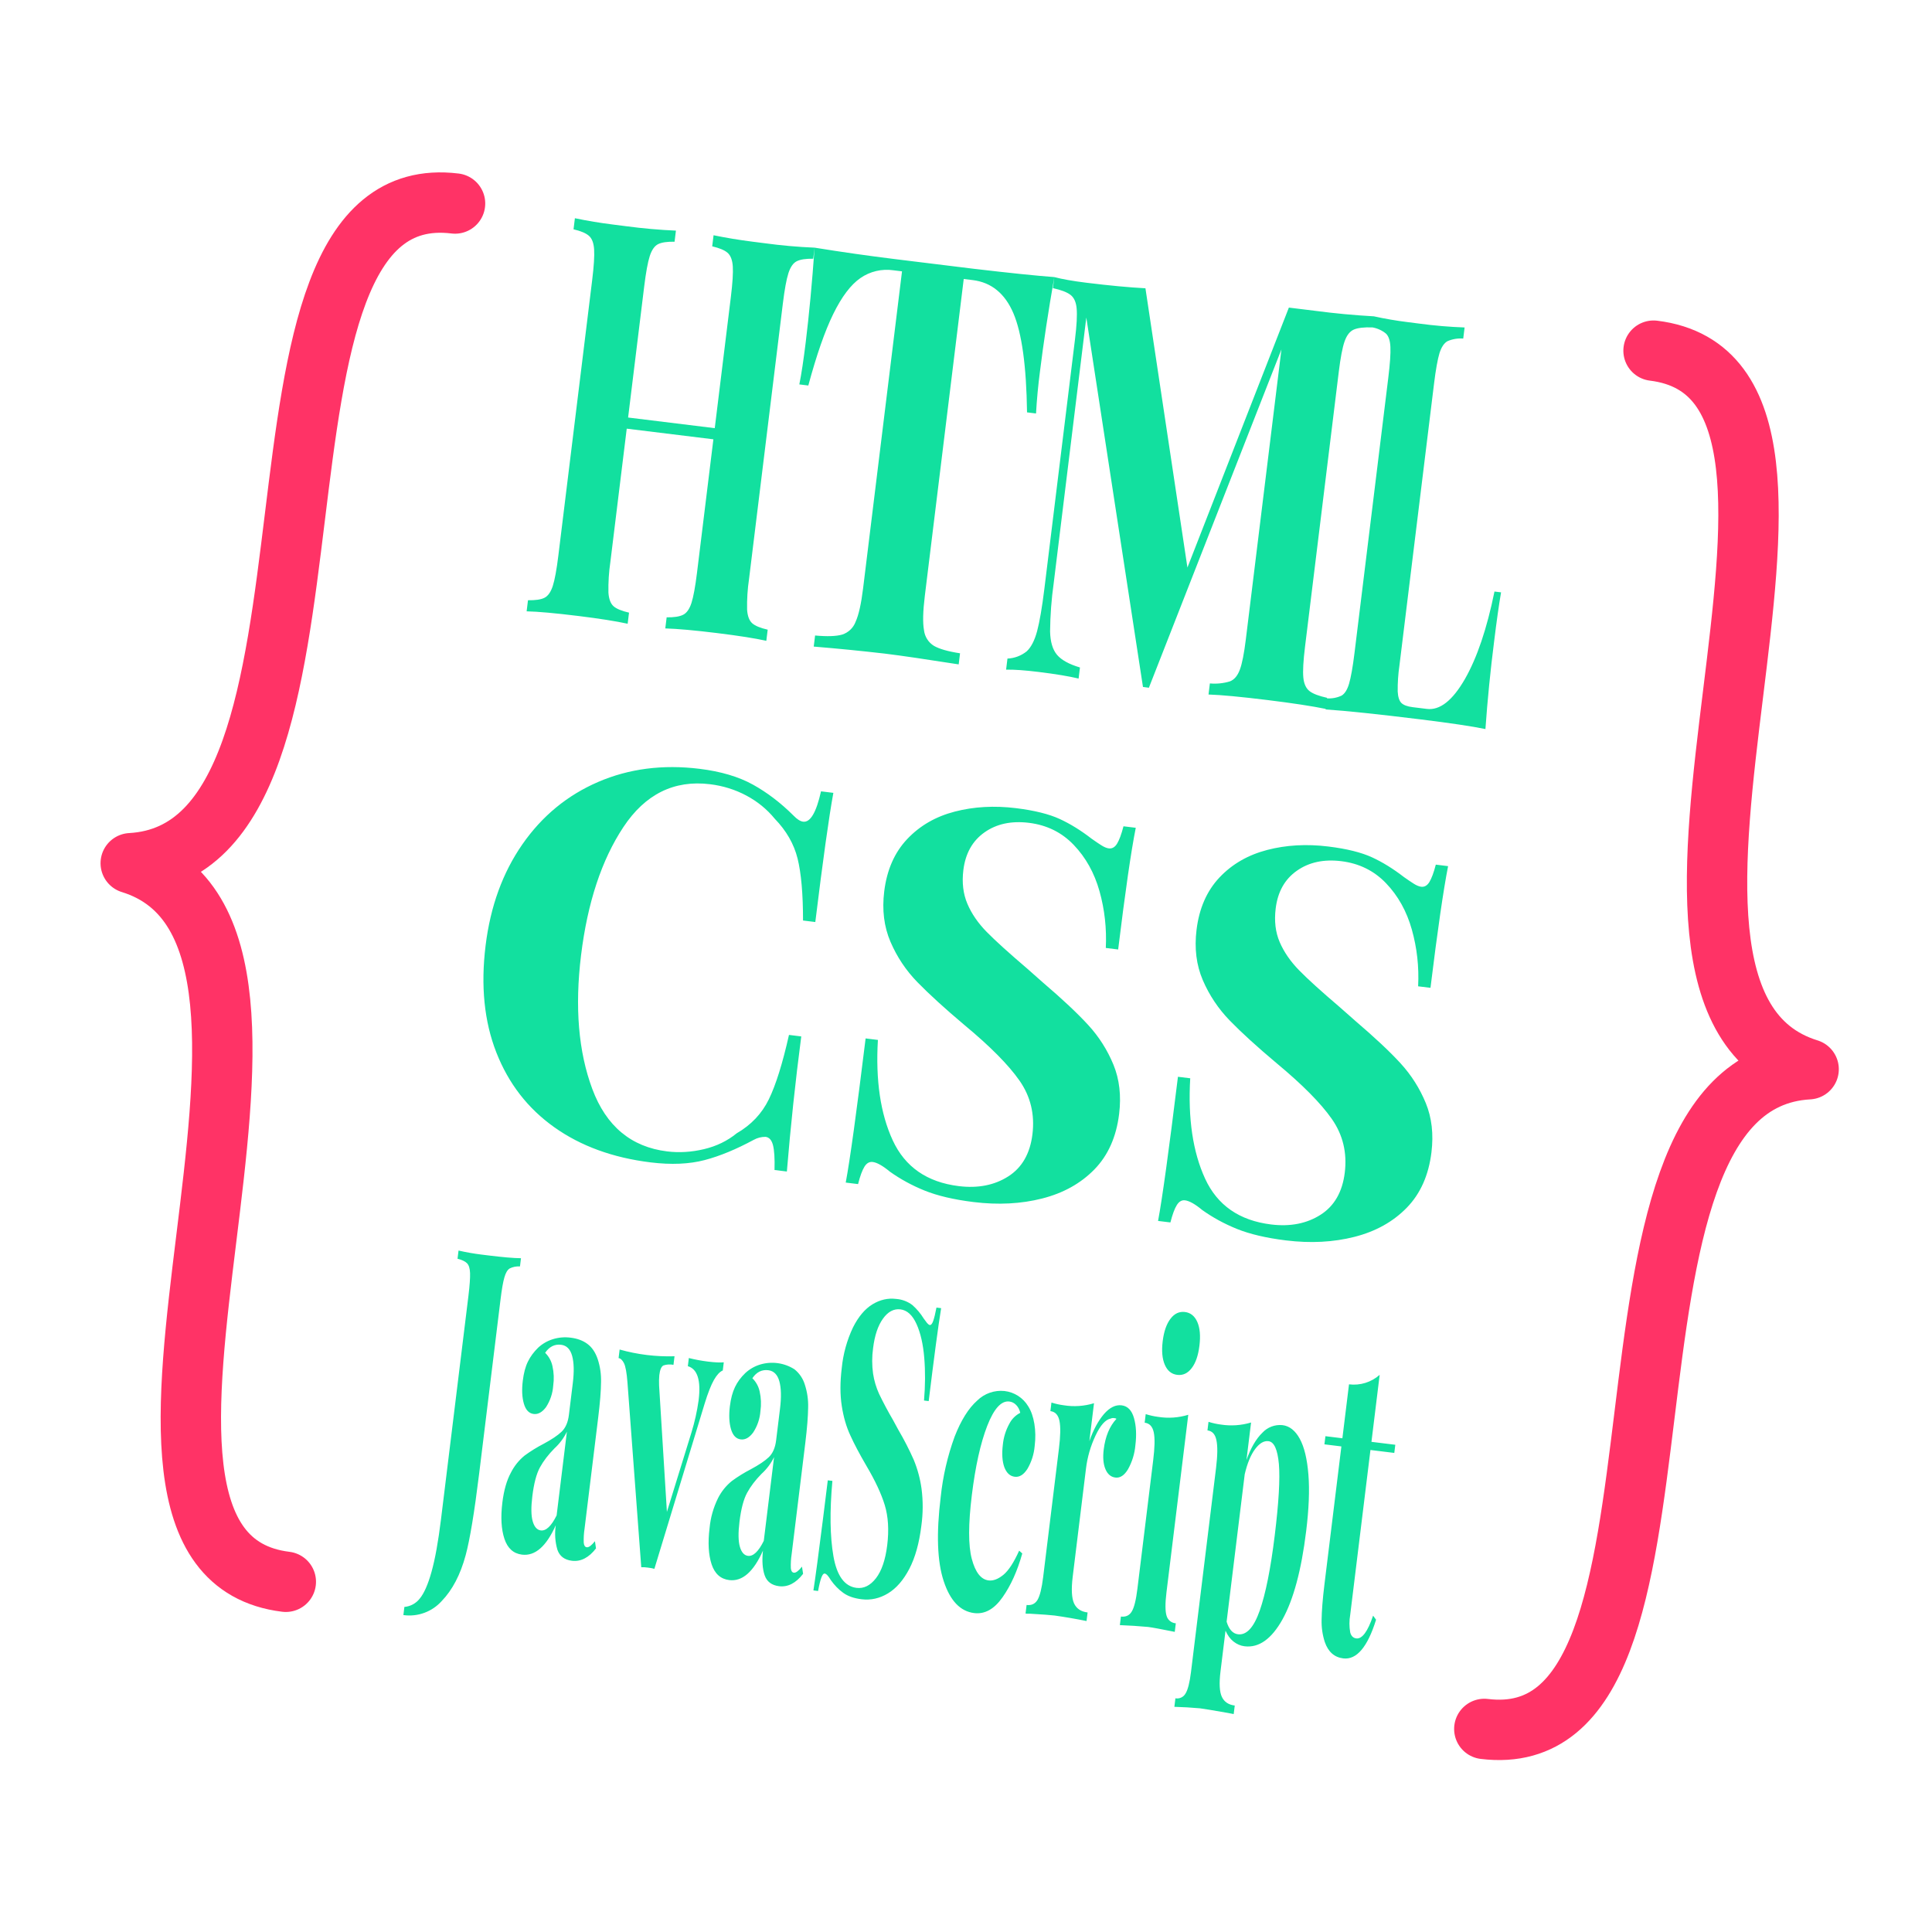
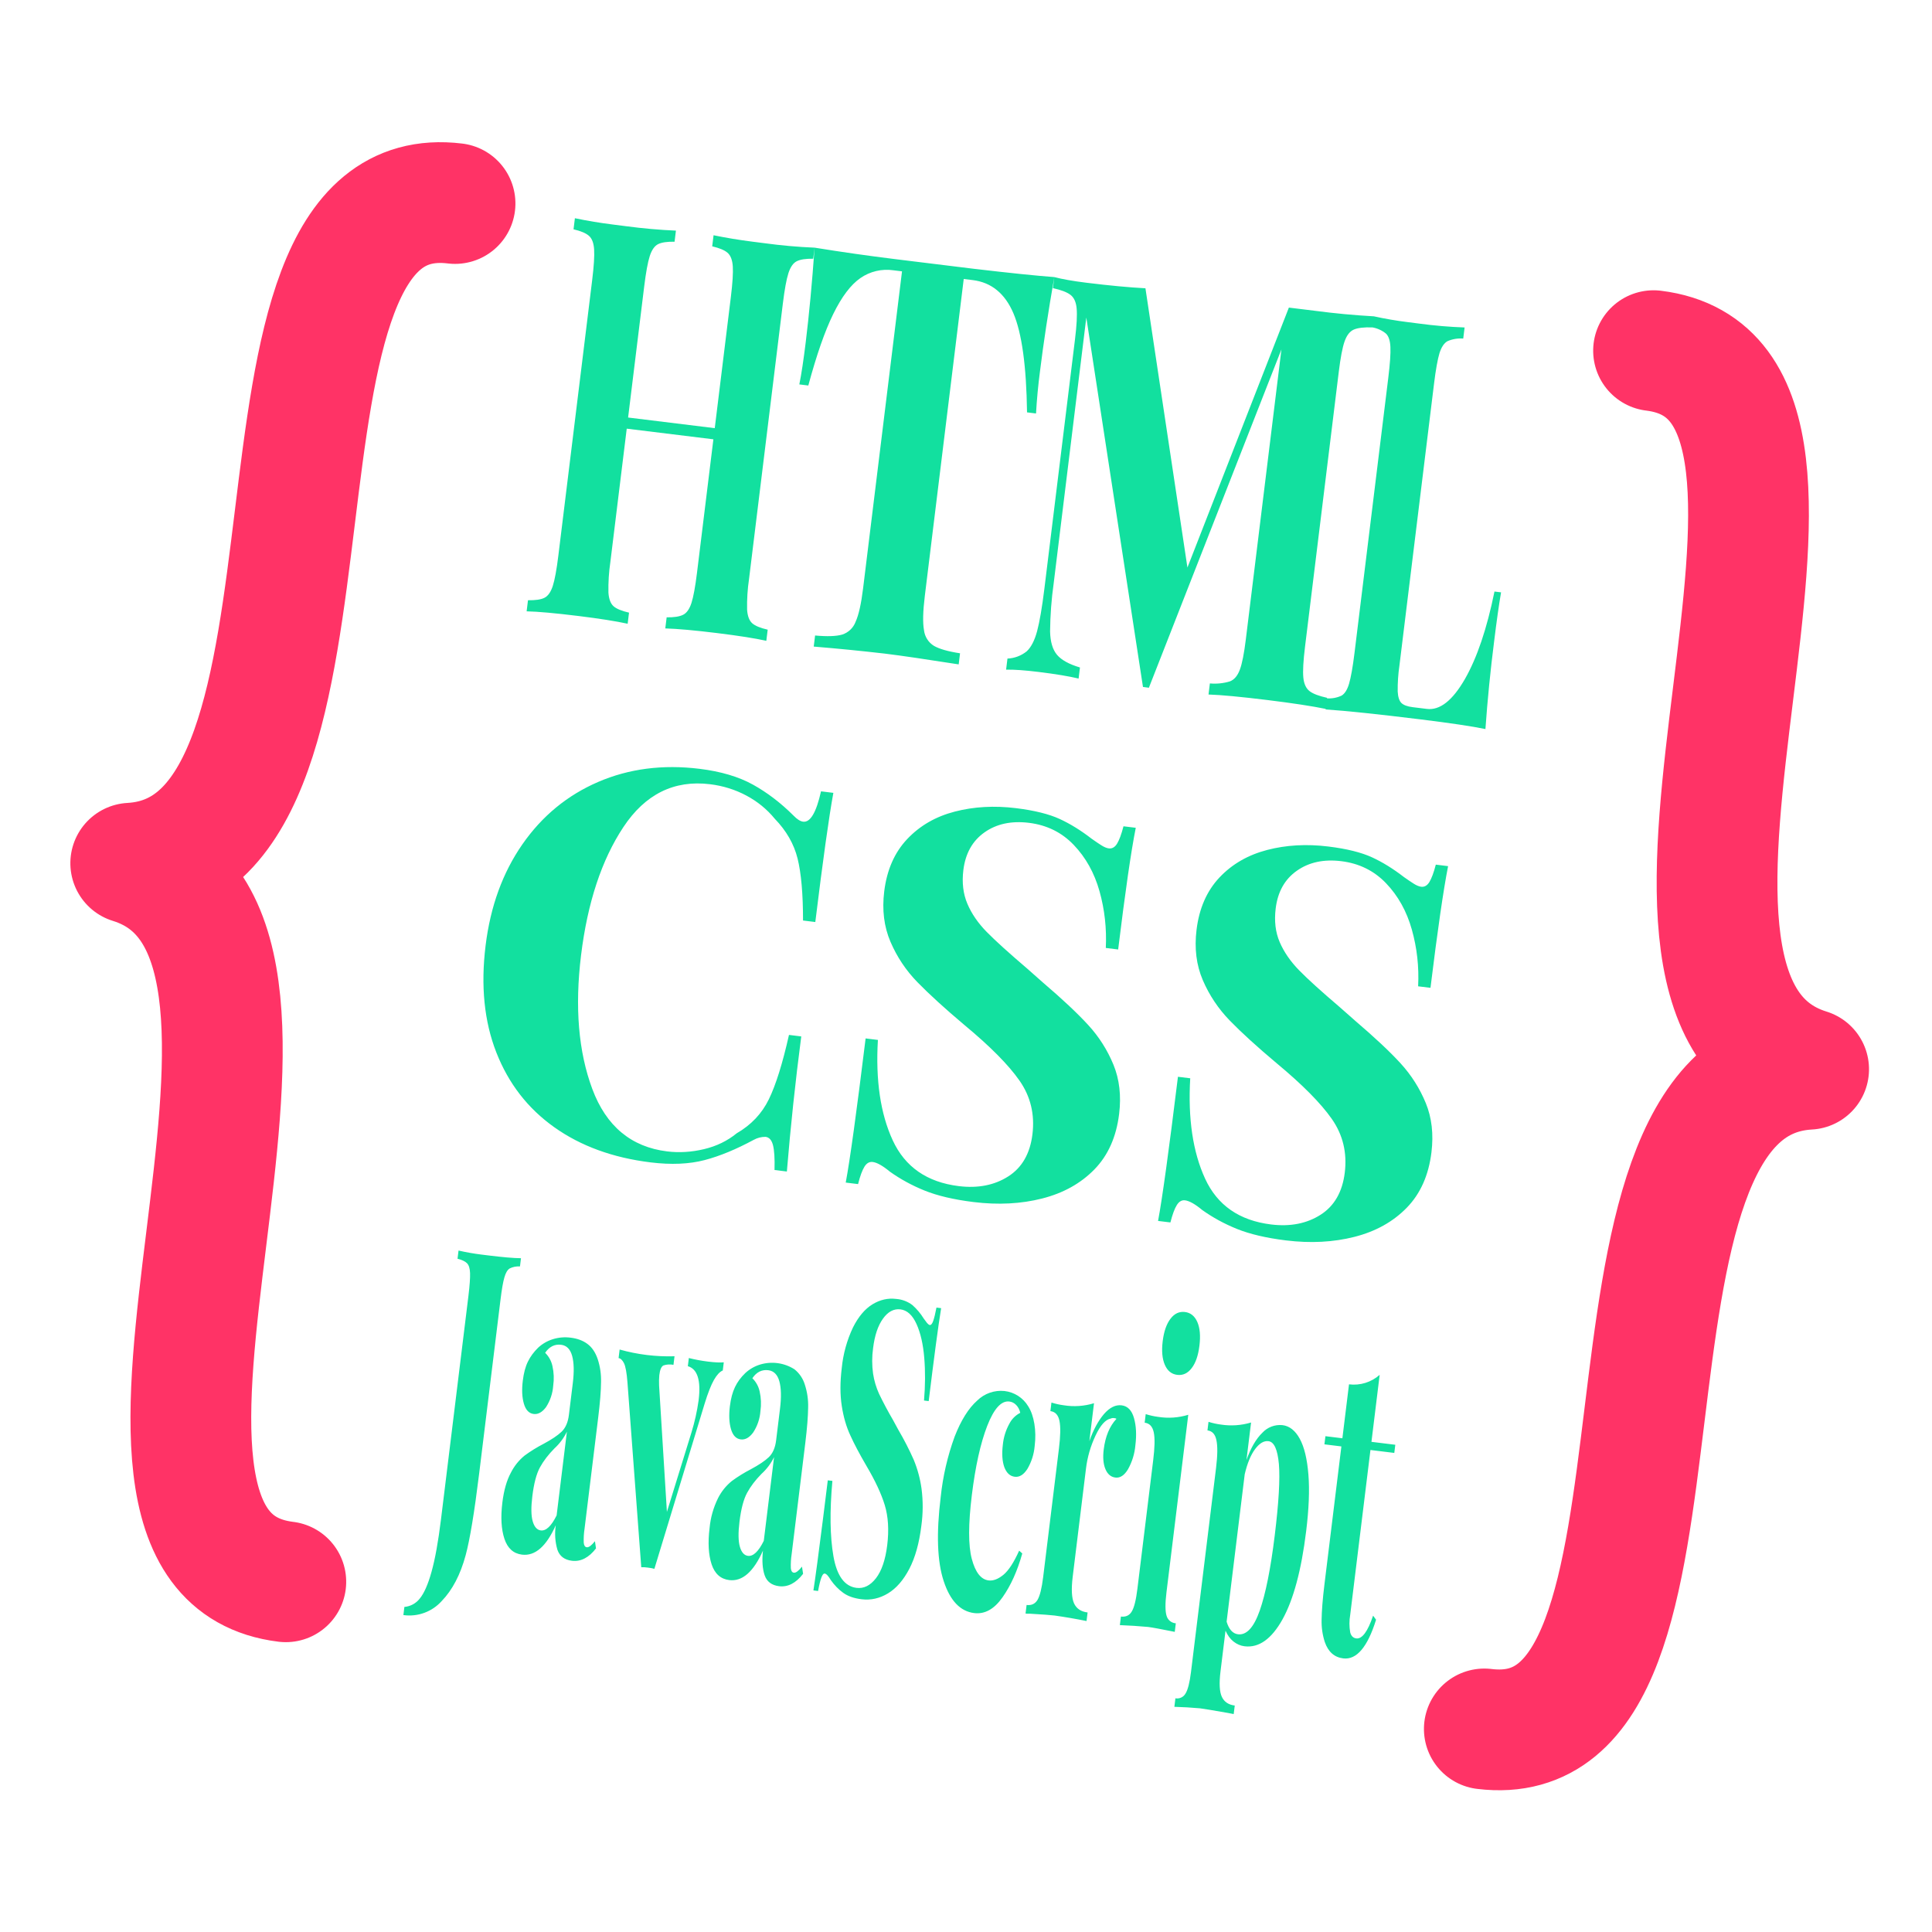
<svg xmlns="http://www.w3.org/2000/svg" width="32" height="32" viewBox="0 0 32 32">
  <g fill="none" fill-rule="evenodd" transform="rotate(7 -21.787 30.6)">
-     <path stroke="#f36" stroke-linecap="round" stroke-linejoin="round" d="M4 0C0 0 4 10.781 0 11.5 4 12.219 0 23 4 23M24 0c4 0 0 10.781 4 11.5-4 .719 0 11.5-4 11.5" />
+     <path stroke="#f36" stroke-linecap="round" stroke-linejoin="round" stroke-width="2" d="M4 0C0 0 4 10.781 0 11.5 4 12.219 0 23 4 23M24 0c4 0 0 10.781 4 11.5-4 .719 0 11.5-4 11.5" />
    <path fill="#12e09f" fill-rule="nonzero" d="M9.15 15.369c.346 0 .64-.05.884-.147s.5-.243.768-.433a.391.391 0 01.187-.072c.06 0 .106.04.138.12s.058.216.076.407h.206a46.998 46.998 0 01-.036-2.25h-.205c-.048.483-.115.849-.201 1.099s-.24.458-.46.624c-.137.143-.305.252-.504.326s-.4.112-.603.112c-.6 0-1.053-.292-1.356-.875s-.455-1.309-.455-2.178c0-.874.145-1.605.437-2.19s.738-.88 1.339-.88c.214 0 .42.037.616.112s.368.183.517.325c.214.173.366.375.455.607s.161.569.215 1.009h.205c0-1.036.012-1.755.036-2.16h-.206c-.035.357-.113.535-.232.535-.047 0-.104-.026-.17-.08-.236-.184-.481-.327-.731-.428S9.516 8.8 9.16 8.8c-.614 0-1.16.14-1.639.42s-.853.672-1.12 1.178S6 11.483 6 12.138c0 .672.13 1.25.393 1.736s.629.855 1.102 1.111 1.025.384 1.656.384zm5.391 0c.41 0 .784-.066 1.12-.197s.603-.325.8-.584.294-.579.294-.96c0-.303-.064-.57-.192-.798s-.293-.43-.496-.603-.479-.375-.83-.607l-.285-.196c-.333-.22-.58-.394-.741-.522s-.286-.27-.375-.424-.134-.336-.134-.545c0-.28.091-.5.272-.664s.418-.246.71-.246c.298 0 .558.09.781.272s.396.418.518.71.194.598.218.92h.206c0-.959.014-1.637.044-2.036h-.205c-.018.137-.042.237-.071.3s-.072.093-.125.093c-.036 0-.08-.012-.13-.036s-.108-.053-.174-.089c-.19-.113-.378-.2-.562-.259s-.432-.09-.741-.09c-.363 0-.696.06-1 .18s-.545.301-.727.548-.272.55-.272.906c0 .31.068.582.205.817s.312.439.527.611.5.375.856.607c.465.298.804.565 1.018.803s.321.524.321.857c0 .321-.104.568-.312.74s-.473.26-.794.26c-.53 0-.923-.207-1.179-.62s-.404-.954-.446-1.62h-.205c0 1.231-.012 2.034-.036 2.41h.206c.017-.138.041-.237.07-.3s.072-.093.126-.093c.071 0 .172.041.303.125.185.1.387.181.607.24s.497.09.83.09zm5.212 0c.411 0 .784-.066 1.12-.197s.603-.325.8-.584.294-.579.294-.96c0-.303-.064-.57-.192-.798s-.293-.43-.495-.603-.48-.375-.83-.607l-.286-.196c-.333-.22-.58-.394-.74-.522s-.286-.27-.376-.424-.134-.336-.134-.545c0-.28.091-.5.273-.664s.418-.246.71-.246c.297 0 .557.09.78.272s.396.418.518.71.195.598.218.92h.206c0-.959.015-1.637.044-2.036h-.205c-.018.137-.042.237-.071.3s-.072.093-.125.093c-.036 0-.08-.012-.13-.036s-.108-.053-.174-.089c-.19-.113-.378-.2-.562-.259s-.431-.09-.74-.09c-.364 0-.697.06-1 .18s-.546.301-.728.548-.272.55-.272.906c0 .31.068.582.205.817s.313.439.527.611.5.375.857.607c.464.298.803.565 1.017.803s.321.524.321.857c0 .321-.104.568-.312.74s-.473.26-.794.26c-.53 0-.923-.207-1.178-.62s-.405-.954-.447-1.62h-.205c0 1.231-.012 2.034-.036 2.41h.206c.018-.138.041-.237.071-.3s.071-.093.125-.093c.071 0 .173.041.303.125.185.1.387.181.607.24s.497.09.83.09zM10 6.56v-.185c-.124-.013-.213-.037-.267-.074s-.092-.109-.112-.214a3.04 3.04 0 01-.03-.51V.983c0-.235.01-.404.03-.51.02-.104.057-.176.112-.213S9.876.198 10 .185V0a8.866 8.866 0 01-.83.028L8.96.027A8.496 8.496 0 018.314 0v.185c.12.013.208.037.264.074s.095.109.115.214c.02.105.03.274.03.51v2.186H7.277V.982c0-.235.01-.404.03-.51.02-.104.057-.176.112-.213s.144-.061.267-.074V0a9.336 9.336 0 01-.824.028L6.641.027A7.76 7.76 0 016 0v.185c.12.013.208.037.265.075s.094.109.114.214c.02.105.03.274.03.51v4.595c0 .235-.01.404-.03.51-.02.104-.058.176-.114.213s-.145.06-.265.073v.185c.186-.019.473-.028.862-.028.353 0 .628.01.824.028v-.185c-.123-.013-.213-.037-.267-.074s-.092-.109-.112-.214a3.04 3.04 0 01-.03-.51V3.355h1.446v2.224c0 .235-.01.404-.03.51-.02.104-.058.176-.115.213s-.144.061-.264.074v.185c.204-.019.49-.028.857-.028.374 0 .65.01.829.028zm3.21 0v-.185c-.204-.006-.352-.03-.445-.07a.351.351 0 01-.194-.236c-.037-.117-.056-.306-.056-.565V.214h.15c.31 0 .556.154.735.462.18.31.321.844.425 1.603h.15a9.512 9.512 0 01-.02-.704c0-.463.015-.988.045-1.575-.292.014-.74.023-1.342.026h-1.31A35.889 35.889 0 0110 0c.03.587.045 1.112.045 1.575 0 .29-.006.525-.02.704h.15c.074-.519.162-.928.266-1.227.104-.3.228-.515.373-.644a.764.764 0 01.528-.195h.143v5.29c0 .26-.019.449-.056.566a.351.351 0 01-.194.236c-.093.04-.24.064-.444.07v.185a35.91 35.91 0 011.186-.028c.277 0 .688.01 1.232.028zm3.174 0L17.88.73v4.84c0 .234-.012.404-.037.509-.025.105-.071.176-.14.213a.872.872 0 01-.325.074v.185c.21-.019.538-.028.98-.028.423 0 .748.01.975.028v-.185c-.136-.013-.237-.037-.3-.074s-.108-.108-.131-.213-.034-.275-.034-.509V.98c0-.234.011-.403.034-.508.023-.105.065-.176.127-.213s.164-.062.304-.074V0a12.9 12.9 0 01-.974.028h-.441l-1.143 4.478L15.521 0c-.273.019-.6.028-.98.028-.229 0-.41-.01-.541-.028v.185c.137.012.237.037.301.074s.108.108.13.213c.023.105.035.274.035.509v4.163c0 .315-.012.552-.034.713-.023.16-.067.277-.13.351a.544.544 0 01-.302.158v.185c.132-.019.313-.028.54-.028.286 0 .51.01.67.028v-.185c-.186-.031-.32-.085-.403-.162-.083-.077-.136-.2-.161-.37a6.123 6.123 0 01-.038-.8V.6l1.677 5.959zm5.616 0a25.943 25.943 0 01-.034-1.464c0-.334.005-.605.015-.815h-.11c-.049.624-.152 1.124-.31 1.5-.16.377-.347.566-.565.566h-.236c-.09 0-.154-.016-.194-.046-.04-.031-.068-.092-.084-.181a2.727 2.727 0 01-.024-.431V.982c0-.235.01-.404.028-.51.02-.104.056-.176.109-.213a.553.553 0 01.252-.074V0a7.724 7.724 0 01-.755.028l-.194-.001A6.022 6.022 0 0119.333 0v.185a.49.49 0 01.233.074c.05.037.084.109.101.214.018.105.027.274.027.51v4.595c0 .235-.01.404-.027.51-.017.104-.051.176-.1.213a.49.49 0 01-.234.074v.185c.346-.019.868-.028 1.567-.028.515 0 .882.01 1.1.028zM6 23.31a.719.719 0 00.601-.307c.154-.204.255-.472.302-.803.038-.268.057-.722.057-1.363v-2.909c0-.172.006-.297.019-.374.012-.077.035-.13.069-.157a.328.328 0 01.165-.054v-.137c-.124.014-.301.02-.532.02h-.13a3.776 3.776 0 01-.38-.02v.137c.075.009.13.027.164.054.035.027.059.08.071.157.012.077.019.202.019.374v3.733c0 .373-.017.667-.05.883-.032.215-.08.37-.14.463a.36.36 0 01-.235.167zm2.662-1.233c.146 0 .27-.084.37-.252L9 21.709c-.048.077-.088.116-.122.116-.029 0-.049-.023-.059-.068a1.212 1.212 0 01-.015-.232v-1.853c0-.25-.008-.447-.025-.592a1.12 1.12 0 00-.1-.368c-.053-.11-.12-.186-.202-.232s-.176-.068-.286-.068a.688.688 0 00-.291.061.632.632 0 00-.225.17c-.062.078-.109.16-.14.25s-.045.196-.045.323c0 .15.021.275.064.375.043.1.103.15.182.15.074 0 .137-.046.189-.137A.744.744 0 008 19.236a.893.893 0 00-.052-.32.435.435 0 00-.147-.204c.057-.11.139-.164.246-.164.093 0 .16.054.204.16.044.107.066.256.066.447v.531c0 .123-.029.22-.086.29-.057.07-.148.148-.271.235a2.391 2.391 0 00-.288.231.866.866 0 00-.192.31c-.053.134-.08.303-.08.508 0 .245.036.442.107.592s.178.225.321.225c.218 0 .383-.184.496-.552a.944.944 0 00.077.402c.05.1.136.15.26.15zm-.573-.436c-.063 0-.114-.044-.152-.133-.038-.088-.057-.226-.057-.412 0-.213.022-.377.067-.49s.112-.227.2-.341a.912.912 0 00.171-.3v1.397c-.065.186-.142.279-.23.279zm1.944.402l.492-2.813c.033-.187.069-.324.106-.413.037-.088.079-.146.126-.173v-.136c-.058.013-.145.02-.26.02-.112 0-.22-.007-.323-.02v.136c.164.027.246.206.246.538a3.4 3.4 0 01-.054.552l-.242 1.348-.384-2.064a1.32 1.32 0 01-.017-.17c0-.09.016-.146.049-.167a.323.323 0 01.163-.03v-.143a3.021 3.021 0 01-.916 0v.143c.033 0 .067.025.1.074.032.05.064.153.095.307l.6 3.011a.64.64 0 01.108-.007c.05 0 .086.002.11.007zm2.085.034c.146 0 .27-.084.37-.252l-.033-.116c-.047.077-.087.116-.121.116-.03 0-.049-.023-.059-.068a1.212 1.212 0 01-.015-.232v-1.853c0-.25-.009-.447-.025-.592a1.12 1.12 0 00-.1-.368.516.516 0 00-.202-.232.688.688 0 00-.578-.007.632.632 0 00-.224.17c-.063.078-.11.16-.14.25s-.045.196-.045.323c0 .15.021.275.064.375.043.1.103.15.182.15.074 0 .137-.046.189-.137a.744.744 0 00.077-.368.893.893 0 00-.052-.32.435.435 0 00-.147-.204c.056-.11.138-.164.246-.164.092 0 .16.054.204.16.044.107.066.256.066.447v.531c0 .123-.029.22-.086.29-.057.07-.148.148-.271.235a2.391 2.391 0 00-.288.231.866.866 0 00-.193.31 1.415 1.415 0 00-.079.508c0 .245.036.442.106.592.071.15.178.225.322.225.218 0 .383-.184.495-.552.003.168.029.302.078.402s.136.15.26.15zm-.572-.436c-.063 0-.114-.044-.152-.133s-.057-.226-.057-.412c0-.213.022-.377.067-.49.045-.114.111-.227.199-.341a.912.912 0 00.172-.3v1.397c-.065.186-.142.279-.23.279zm1.954.484c.155 0 .296-.05.423-.15s.227-.249.301-.446c.074-.198.111-.442.111-.733a2.3 2.3 0 00-.072-.61 1.948 1.948 0 00-.187-.46 4.91 4.91 0 00-.314-.462l-.107-.15a6.002 6.002 0 01-.28-.399 1.27 1.27 0 01-.141-.323 1.523 1.523 0 01-.051-.416c0-.213.034-.382.103-.507.068-.125.158-.188.268-.188.112 0 .21.07.294.208.085.139.15.32.196.542s.073.456.082.701h.078c0-.73.005-1.249.017-1.553h-.078c-.007.105-.016.18-.027.228s-.027.072-.047.072c-.013 0-.03-.01-.049-.027a1.31 1.31 0 01-.065-.068.987.987 0 00-.213-.198.506.506 0 00-.28-.068c-.136 0-.262.045-.377.136s-.206.23-.274.419a2.036 2.036 0 00-.103.691c0 .237.026.444.077.624s.118.335.2.466c.08.132.188.286.323.464.175.227.303.431.384.613.08.181.121.4.121.654 0 .245-.04.433-.118.565-.079.132-.178.198-.3.198-.2 0-.348-.158-.444-.474s-.153-.728-.169-1.236h-.077l-.001.644c-.002.582-.006.98-.013 1.195h.078c.006-.104.015-.18.027-.228s.026-.072.047-.072c.027 0 .065.032.114.096.07.077.146.138.23.184s.187.068.313.068zm1.88 0c.177 0 .322-.106.434-.317.113-.211.191-.464.236-.76l-.057-.04c-.063.204-.133.347-.21.429-.078.081-.155.122-.232.122-.128 0-.234-.106-.32-.32s-.128-.563-.128-1.049c0-.481.038-.87.113-1.168.076-.298.18-.446.315-.446.043 0 .083.014.12.044.037.03.064.07.082.12a.411.411 0 00-.158.203.897.897 0 00-.064.355c0 .154.024.277.07.368.048.09.11.136.19.136s.142-.051.192-.153a.9.9 0 00.074-.392c0-.132-.017-.253-.05-.365s-.077-.203-.136-.275a.529.529 0 00-.421-.204.563.563 0 00-.431.214c-.126.143-.225.355-.297.637a4.185 4.185 0 00-.107 1.021c0 .609.073 1.068.219 1.376.146.31.334.464.566.464zm.882-.097l.03-.005c.216-.014.354-.02.415-.02a8.933 8.933 0 01.536.026v-.143c-.11 0-.19-.04-.241-.122-.05-.082-.076-.227-.076-.436v-1.805c0-.191.03-.377.09-.56.059-.18.131-.285.217-.312a.095.095 0 01.054-.014c.018 0 .031.002.04.007-.099.136-.148.313-.148.531 0 .132.022.237.067.317.045.08.106.12.182.12.079 0 .142-.054.19-.161a.994.994 0 00.073-.412c0-.173-.026-.32-.078-.443s-.128-.184-.229-.184-.192.06-.273.18c-.08.121-.142.279-.185.474v-.633a1.106 1.106 0 01-.492.095 1.18 1.18 0 01-.209-.02v.143c.081 0 .137.047.169.143s.047.247.047.456v2.146c0 .186-.016.314-.047.385-.032.07-.088.105-.169.105v.143a.28.28 0 00.068-.006zm1.975-4.229c.094 0 .169-.046.224-.14.055-.093.082-.221.082-.384s-.027-.292-.082-.385c-.055-.093-.13-.14-.224-.14-.095 0-.17.047-.224.14-.055.093-.083.221-.083.385s.028.291.083.384c.055.094.13.14.224.14zm.478 4.23v-.143a.17.17 0 01-.167-.105c-.032-.07-.049-.199-.049-.385v-2.963a1.106 1.106 0 01-.491.095c-.068 0-.137-.007-.21-.02v.143c.082 0 .138.047.17.143s.046.247.046.456v2.146c0 .186-.015.314-.047.385-.031.07-.087.105-.168.105v.143a8.37 8.37 0 01.468-.027c.074 0 .223.01.448.027zm1.135 1.233v-.143c-.103 0-.18-.038-.229-.116-.049-.077-.074-.215-.074-.415v-.681c.043.072.094.127.154.163s.123.055.19.055c.24 0 .43-.174.571-.521.14-.348.21-.846.21-1.496 0-.368-.025-.679-.077-.933s-.123-.445-.214-.572-.195-.19-.312-.19a.398.398 0 00-.316.166c-.09.111-.159.271-.206.48v-.626a1.133 1.133 0 01-.492.095 1.18 1.18 0 01-.209-.02v.143c.08 0 .135.047.167.143.033.095.05.247.05.456v3.406c0 .177-.016.299-.046.364a.16.16 0 01-.157.1v.142a6.59 6.59 0 01.424-.027c.068 0 .226.007.476.02zm-.09-1.321c-.088 0-.159-.062-.213-.184v-2.46c.02-.185.06-.33.12-.435.06-.105.127-.157.204-.157.094 0 .166.118.217.354.05.236.076.632.076 1.186 0 .554-.032.975-.095 1.263s-.166.433-.31.433zm1.778.184c.223 0 .377-.234.462-.702l-.057-.061c-.056.272-.133.408-.23.408-.051 0-.089-.028-.112-.085a.832.832 0 01-.036-.29v-2.751h.398v-.136h-.398V17.39a.646.646 0 01-.485.218v.9h-.283v.136h.283v2.302c0 .25.009.446.025.59a1.1 1.1 0 00.097.357c.076.155.188.232.336.232z" />
  </g>
</svg>
